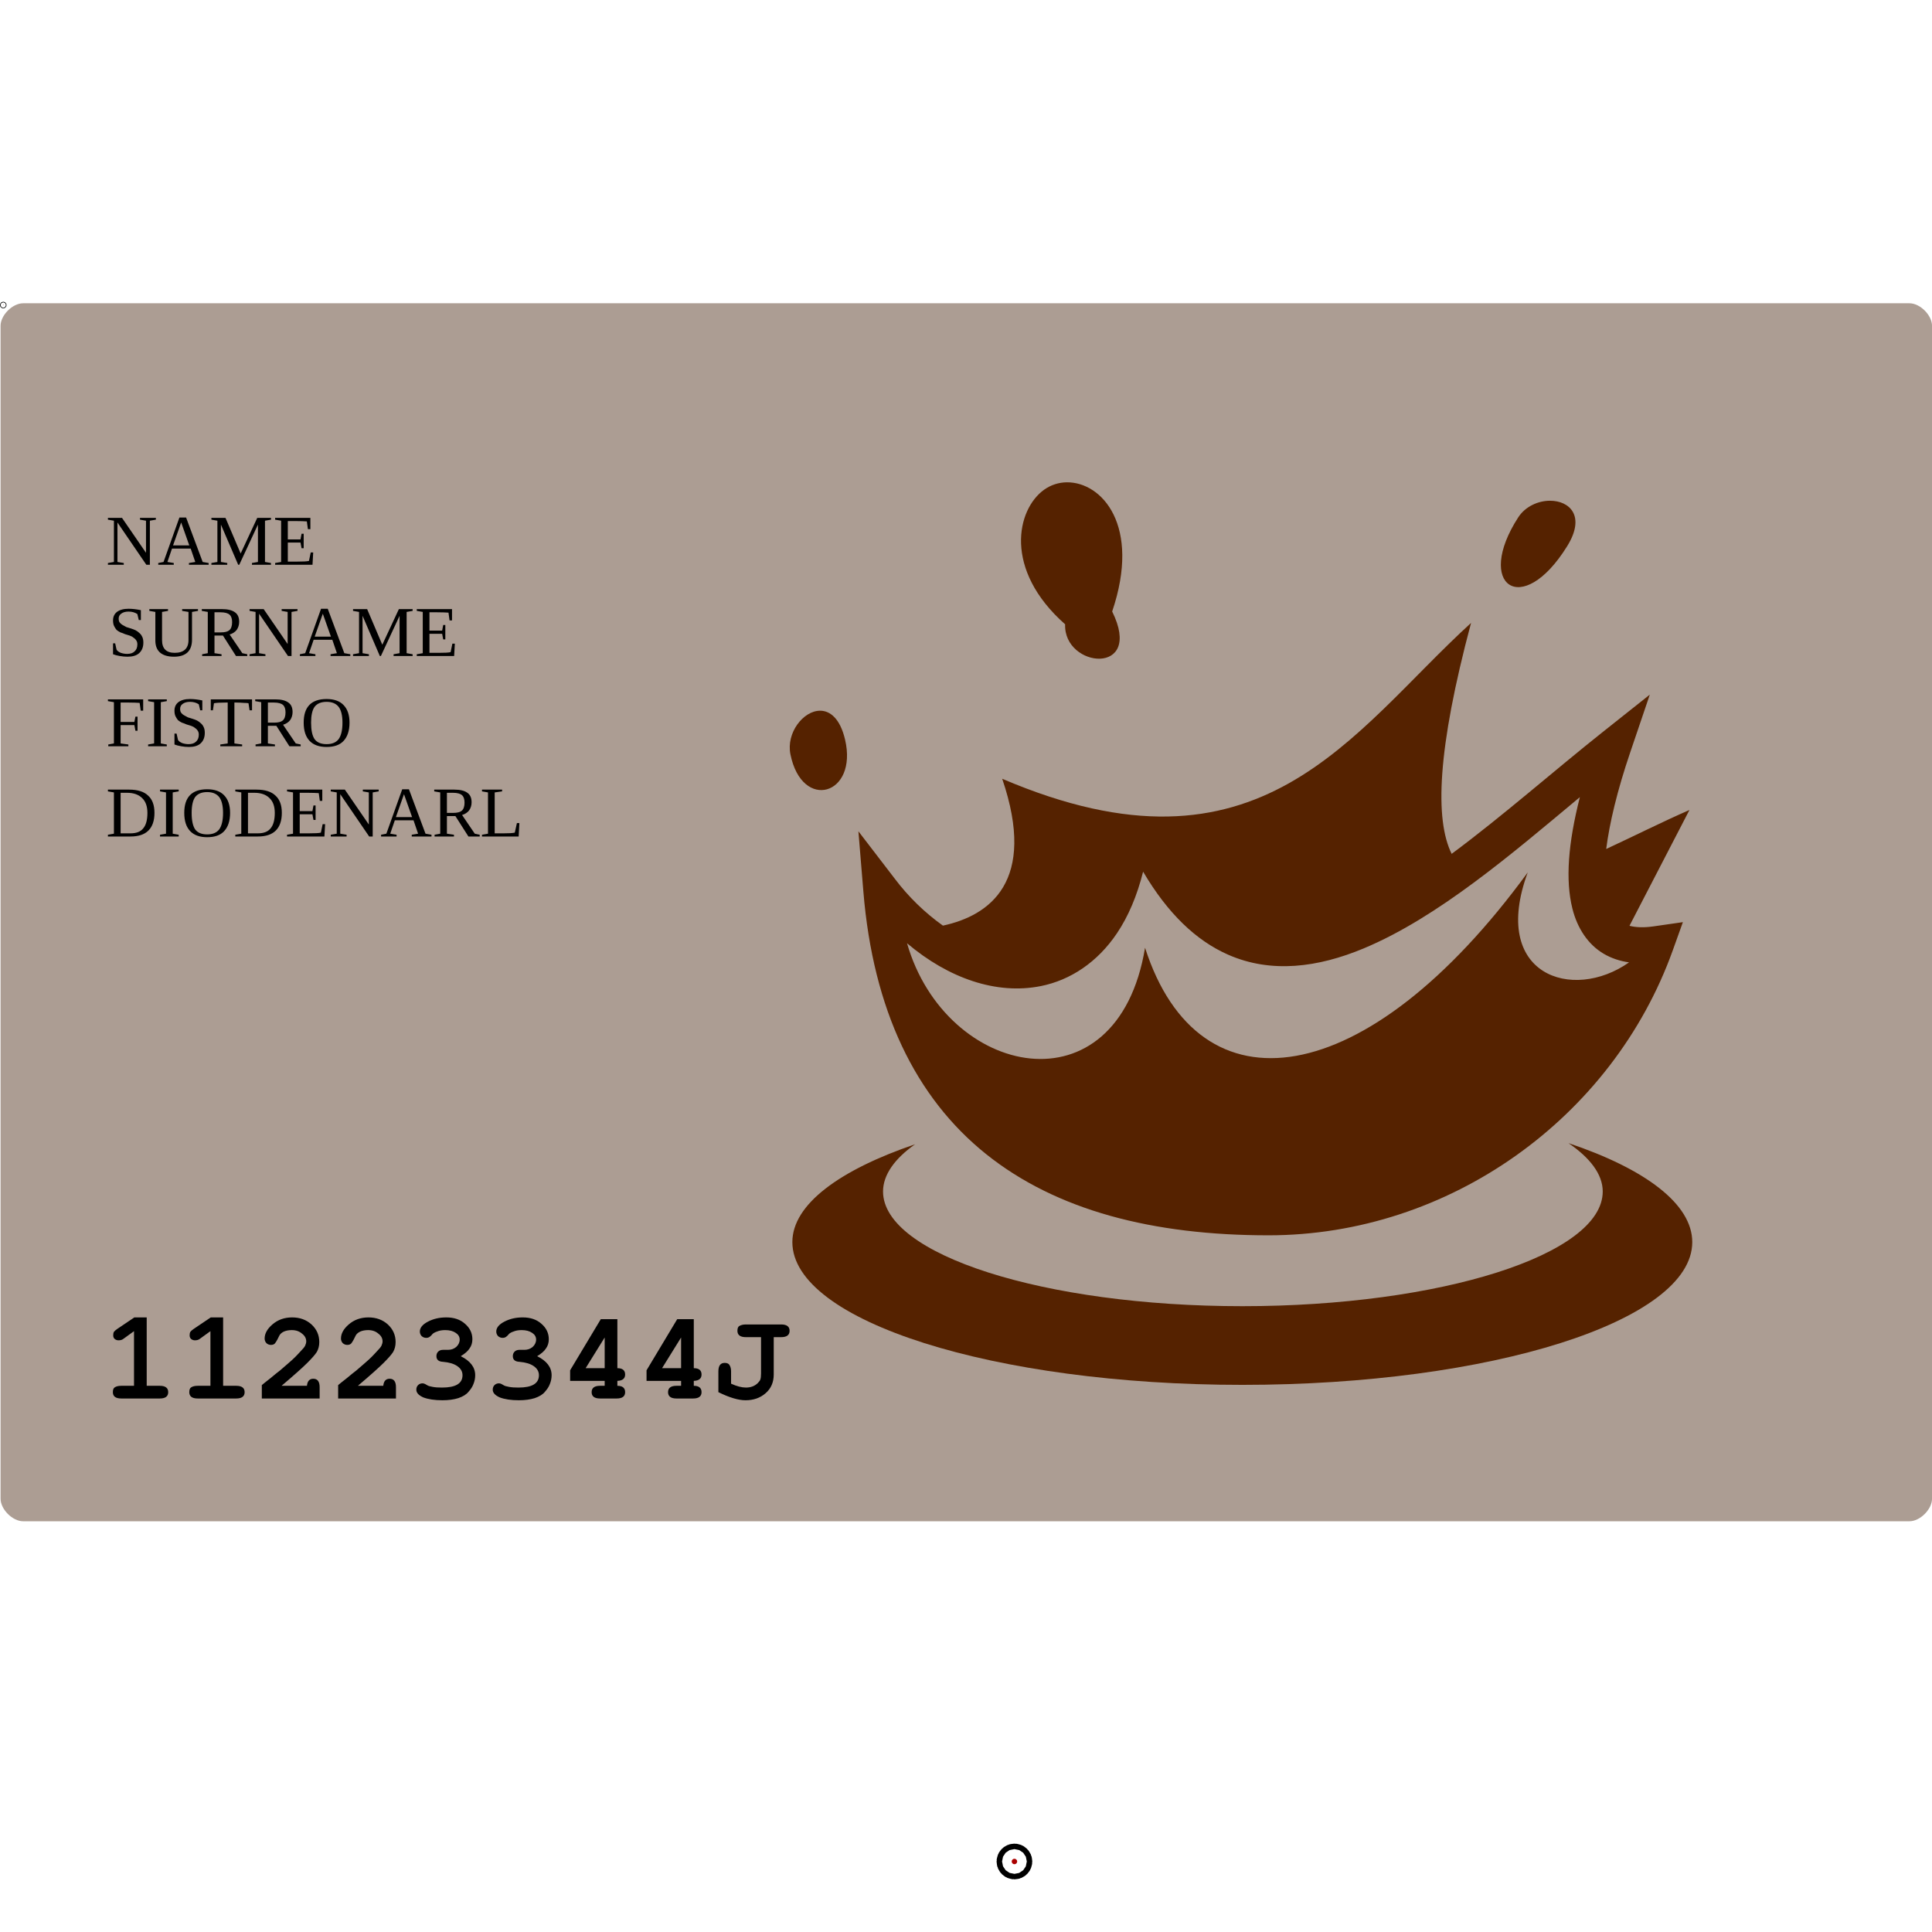
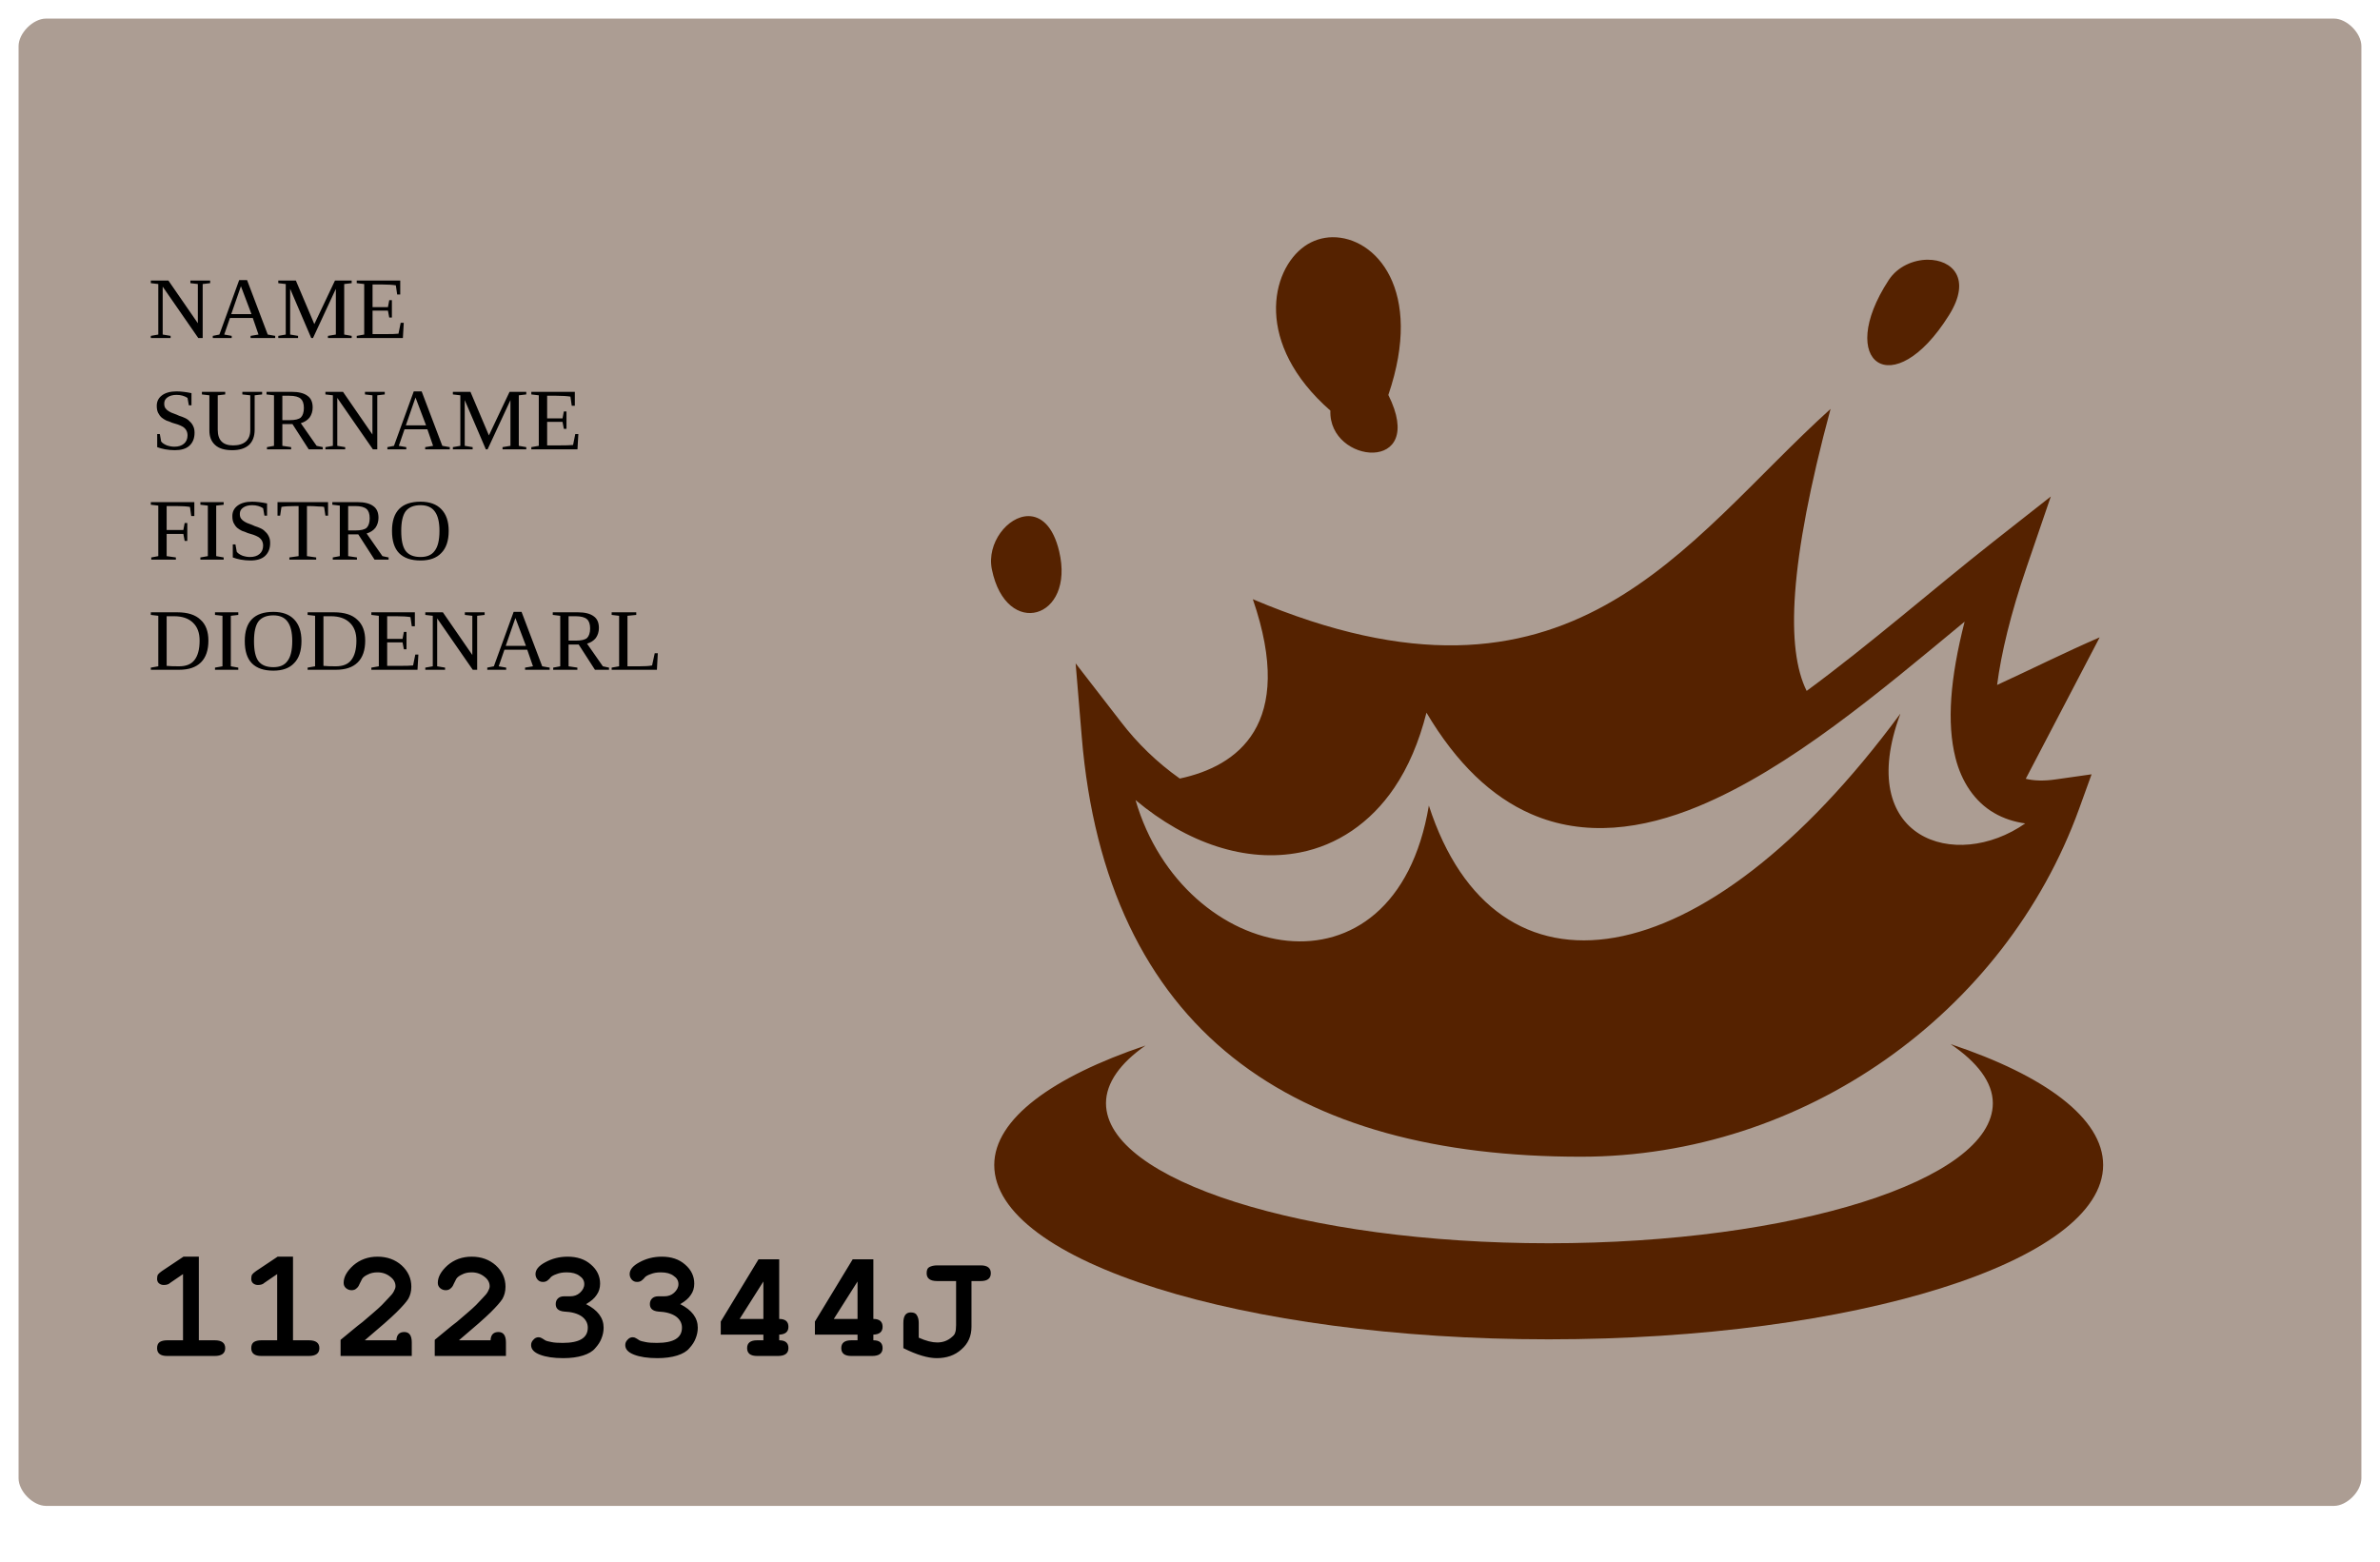
- <svg xmlns="http://www.w3.org/2000/svg" viewBox="0 0 16.933 16.933">
-   <g transform="translate(.025 2.71)">
-     <g transform="translate(-.02 -.052) scale(.19776)">
-       <circle cx=".119" cy=".079" r=".012" fill="#500" stroke="#000" stroke-width=".265" />
-       <path fill="#ac9d93" d="M1 0C.529 0 0 .529 0 1v51.98c0 .471.529 1 1 1h83.6c.471 0 1-.529 1-1V1c0-.471-.529-1-1-1z" />
-       <text xml:space="preserve" x="4.663" y="19.633" stroke-width=".265" font-size="3.175">
-         <tspan x="4.663" y="19.633">FISTRO</tspan>
-       </text>
-       <text xml:space="preserve" x="4.663" y="23.634" stroke-width=".265" font-size="3.175" transform="scale(1.00002 .99998)">
-         <tspan x="4.663" y="23.634">DIODENARL</tspan>
-       </text>
-       <text xml:space="preserve" x="4.922" y="10.25" fill="#ac9d93" stroke-width=".265" font-size="3.175">
-         <tspan x="4.922" y="10.25">NBAM</tspan>
-       </text>
-       <text xml:space="preserve" x="4.663" y="11.592" stroke-width=".265" font-size="3.175">
-         <tspan x="4.663" y="11.592">NAME</tspan>
-       </text>
-       <text xml:space="preserve" x="4.766" y="15.633" stroke-width=".265" font-size="3.175">
-         <tspan x="4.766" y="15.633">SURNAME</tspan>
-       </text>
-       <path fill="#520" d="M47.256 7.935a1.753 1.753 0 0 0-1 .323c-1.227.87-1.824 3.542.924 5.97-.073 1.95 3.506 2.303 2.085-.568 1.29-3.815-.459-5.74-2.009-5.725zm21.414.816c-.52.001-1.09.247-1.408.736-1.942 2.997.157 4.524 2.17 1.275.828-1.336.104-2.012-.762-2.01zm-3.5 5.416c-5.32 4.854-9.314 11.812-20.779 6.906 1.559 4.565-.568 6.066-2.627 6.509a9.82 9.82 0 0 1-2.128-2.072l-1.618-2.109.22 2.666c.43 5.254 2.314 9.135 5.435 11.637 3.121 2.502 7.395 3.603 12.52 3.603 8.003 0 15.25-5.197 17.917-12.629l.448-1.25-1.293.186c-.448.065-.8.046-1.074-.024l2.658-5.133c-1.202.524-2.463 1.16-3.689 1.728.145-1.137.483-2.572 1.067-4.29l.865-2.55-2.089 1.659c-2.136 1.696-4.433 3.721-6.693 5.397-.75-1.524-.64-4.614.86-10.234zm-28.848 3.89c-.745 0-1.511.979-1.316 1.936.516 2.537 3.003 1.808 2.42-.661-.218-.921-.657-1.274-1.104-1.275zm33.67 3.832c-.522 2.06-.645 3.672-.331 4.936.216.87.693 1.596 1.39 2.005.342.201.72.324 1.121.381-2.508 1.767-6.168.564-4.49-3.986-7.147 9.782-14.573 10.78-16.96 3.338-1.225 7.392-8.836 5.757-10.549-.2 1.847 1.562 3.968 2.29 5.928 1.899 1.313-.262 2.514-1.058 3.376-2.341.503-.748.891-1.661 1.159-2.73 1.091 1.854 2.35 3.054 3.76 3.676 1.922.849 4.003.565 6.013-.274 3.29-1.373 6.574-4.194 9.582-6.704zm-.504 15.332c.956.652 1.518 1.384 1.518 2.144 0 2.797-7.179 5.083-15.971 5.083S39.11 42.162 39.11 39.365c0-.737.518-1.459 1.421-2.093-3.339 1.135-5.44 2.664-5.44 4.336 0 3.5 8.939 6.327 19.943 6.327 11.004 0 19.94-2.827 19.94-6.327 0-1.69-2.088-3.246-5.487-4.387Z" />
-       <text xml:space="preserve" x="4.507" y="48.537" stroke-width=".265" font-size="5.644">
-         <tspan x="4.507" y="48.537" font-family="FreeMono" font-weight="700" style="-inkscape-font-specification:&quot;FreeMono Bold&quot;">11223344J</tspan>
-       </text>
-     </g>
-     <circle cx="8.866" cy="13.605" r=".024" fill="#a00" stroke="#000" stroke-width=".265" />
-   </g>
+ <svg xmlns="http://www.w3.org/2000/svg" width="128" height="84">
+   <path fill="#ac9d93" d="M1.6-1.123c-.465 0-.986.517-.986.977v50.774c0 .46.521.977.985.977h82.318c.464 0 .985-.517.985-.977V-.146c0-.46-.52-.977-.985-.977z" style="stroke-width:.981" transform="matrix(1.49488 0 0 1.51724 .081 2.704)" />
+   <text xml:space="preserve" x="5.216" y="18.271" stroke-width=".262" font-size="3.138" transform="matrix(1.51276 0 0 1.4993 .081 2.704)">
+     <tspan x="5.216" y="18.271" style="stroke-width:.262">FISTRO</tspan>
+   </text>
+   <text xml:space="preserve" x="5.216" y="22.225" stroke-width=".262" font-size="3.138" transform="matrix(1.51279 0 0 1.49928 .081 2.704)">
+     <tspan x="5.216" y="22.225" style="stroke-width:.262">DIODENARL</tspan>
+   </text>
+   <text xml:space="preserve" x="5.473" y="8.996" fill="#ac9d93" stroke-width=".262" font-size="3.138" transform="matrix(1.51276 0 0 1.4993 .081 2.704)">
+     <tspan x="5.473" y="8.996" style="stroke-width:.262">NBAM</tspan>
+   </text>
+   <text xml:space="preserve" x="5.216" y="10.322" stroke-width=".262" font-size="3.138" transform="matrix(1.51276 0 0 1.4993 .081 2.704)">
+     <tspan x="5.216" y="10.322" style="stroke-width:.262">NAME</tspan>
+   </text>
+   <text xml:space="preserve" x="5.318" y="14.317" stroke-width=".262" font-size="3.138" transform="matrix(1.51276 0 0 1.4993 .081 2.704)">
+     <tspan x="5.318" y="14.317" style="stroke-width:.262">SURNAME</tspan>
+   </text>
+   <path fill="#520" d="M47.885 6.628a1.754 1.712 0 0 0-1 .316c-1.228.85-1.825 3.46.924 5.831-.073 1.905 3.507 2.25 2.085-.555 1.29-3.726-.459-5.607-2.01-5.592zm21.42.797c-.52.001-1.09.241-1.408.72-1.943 2.927.157 4.418 2.17 1.244.828-1.305.104-1.965-.762-1.963zm-3.501 5.29c-5.322 4.742-9.317 11.538-20.785 6.746 1.56 4.46-.568 5.925-2.628 6.358a9.823 9.592 0 0 1-2.129-2.024l-1.618-2.06.22 2.604c.43 5.132 2.315 8.923 5.436 11.367 3.122 2.444 7.398 3.52 12.524 3.52 8.006 0 15.255-5.077 17.923-12.336l.448-1.221-1.294.181c-.448.064-.8.045-1.074-.023l2.659-5.014c-1.203.512-2.464 1.133-3.69 1.688.145-1.11.483-2.512 1.067-4.19l.865-2.491-2.09 1.62c-2.136 1.657-4.434 3.635-6.694 5.272-.75-1.489-.64-4.507.86-9.997zm-28.857 3.8c-.745 0-1.511.956-1.316 1.891.516 2.478 3.004 1.766 2.42-.645-.217-.9-.657-1.245-1.104-1.246zm33.68 3.743c-.522 2.012-.645 3.587-.33 4.822.215.85.692 1.559 1.39 1.958.342.197.72.317 1.121.372-2.509 1.726-6.17.551-4.491-3.893-7.15 9.555-14.578 10.53-16.965 3.26-1.226 7.22-8.839 5.624-10.553-.195 1.848 1.526 3.97 2.237 5.93 1.855 1.314-.256 2.515-1.033 3.377-2.287.503-.73.891-1.622 1.16-2.666 1.09 1.81 2.35 2.983 3.76 3.59 1.923.83 4.005.552 6.015-.267 3.291-1.341 6.576-4.097 9.585-6.549zm-.504 14.976c.956.637 1.519 1.352 1.519 2.095 0 2.732-7.182 4.965-15.976 4.965-8.795 0-15.93-2.233-15.93-4.965 0-.72.518-1.425 1.422-2.045-3.34 1.109-5.442 2.602-5.442 4.236 0 3.418 8.942 6.18 19.949 6.18 11.007 0 19.946-2.762 19.946-6.18 0-1.651-2.089-3.171-5.489-4.286z" style="stroke-width:.988" transform="matrix(1.49488 0 0 1.51724 .081 2.704)" />
+   <text xml:space="preserve" x="5.062" y="46.841" stroke-width=".262" font-size="5.579" transform="matrix(1.51276 0 0 1.4993 .081 2.704)">
+     <tspan x="5.062" y="46.841" font-family="FreeMono" font-weight="700" style="-inkscape-font-specification:'FreeMono Bold';stroke-width:.262">11223344J</tspan>
+   </text>
</svg>
